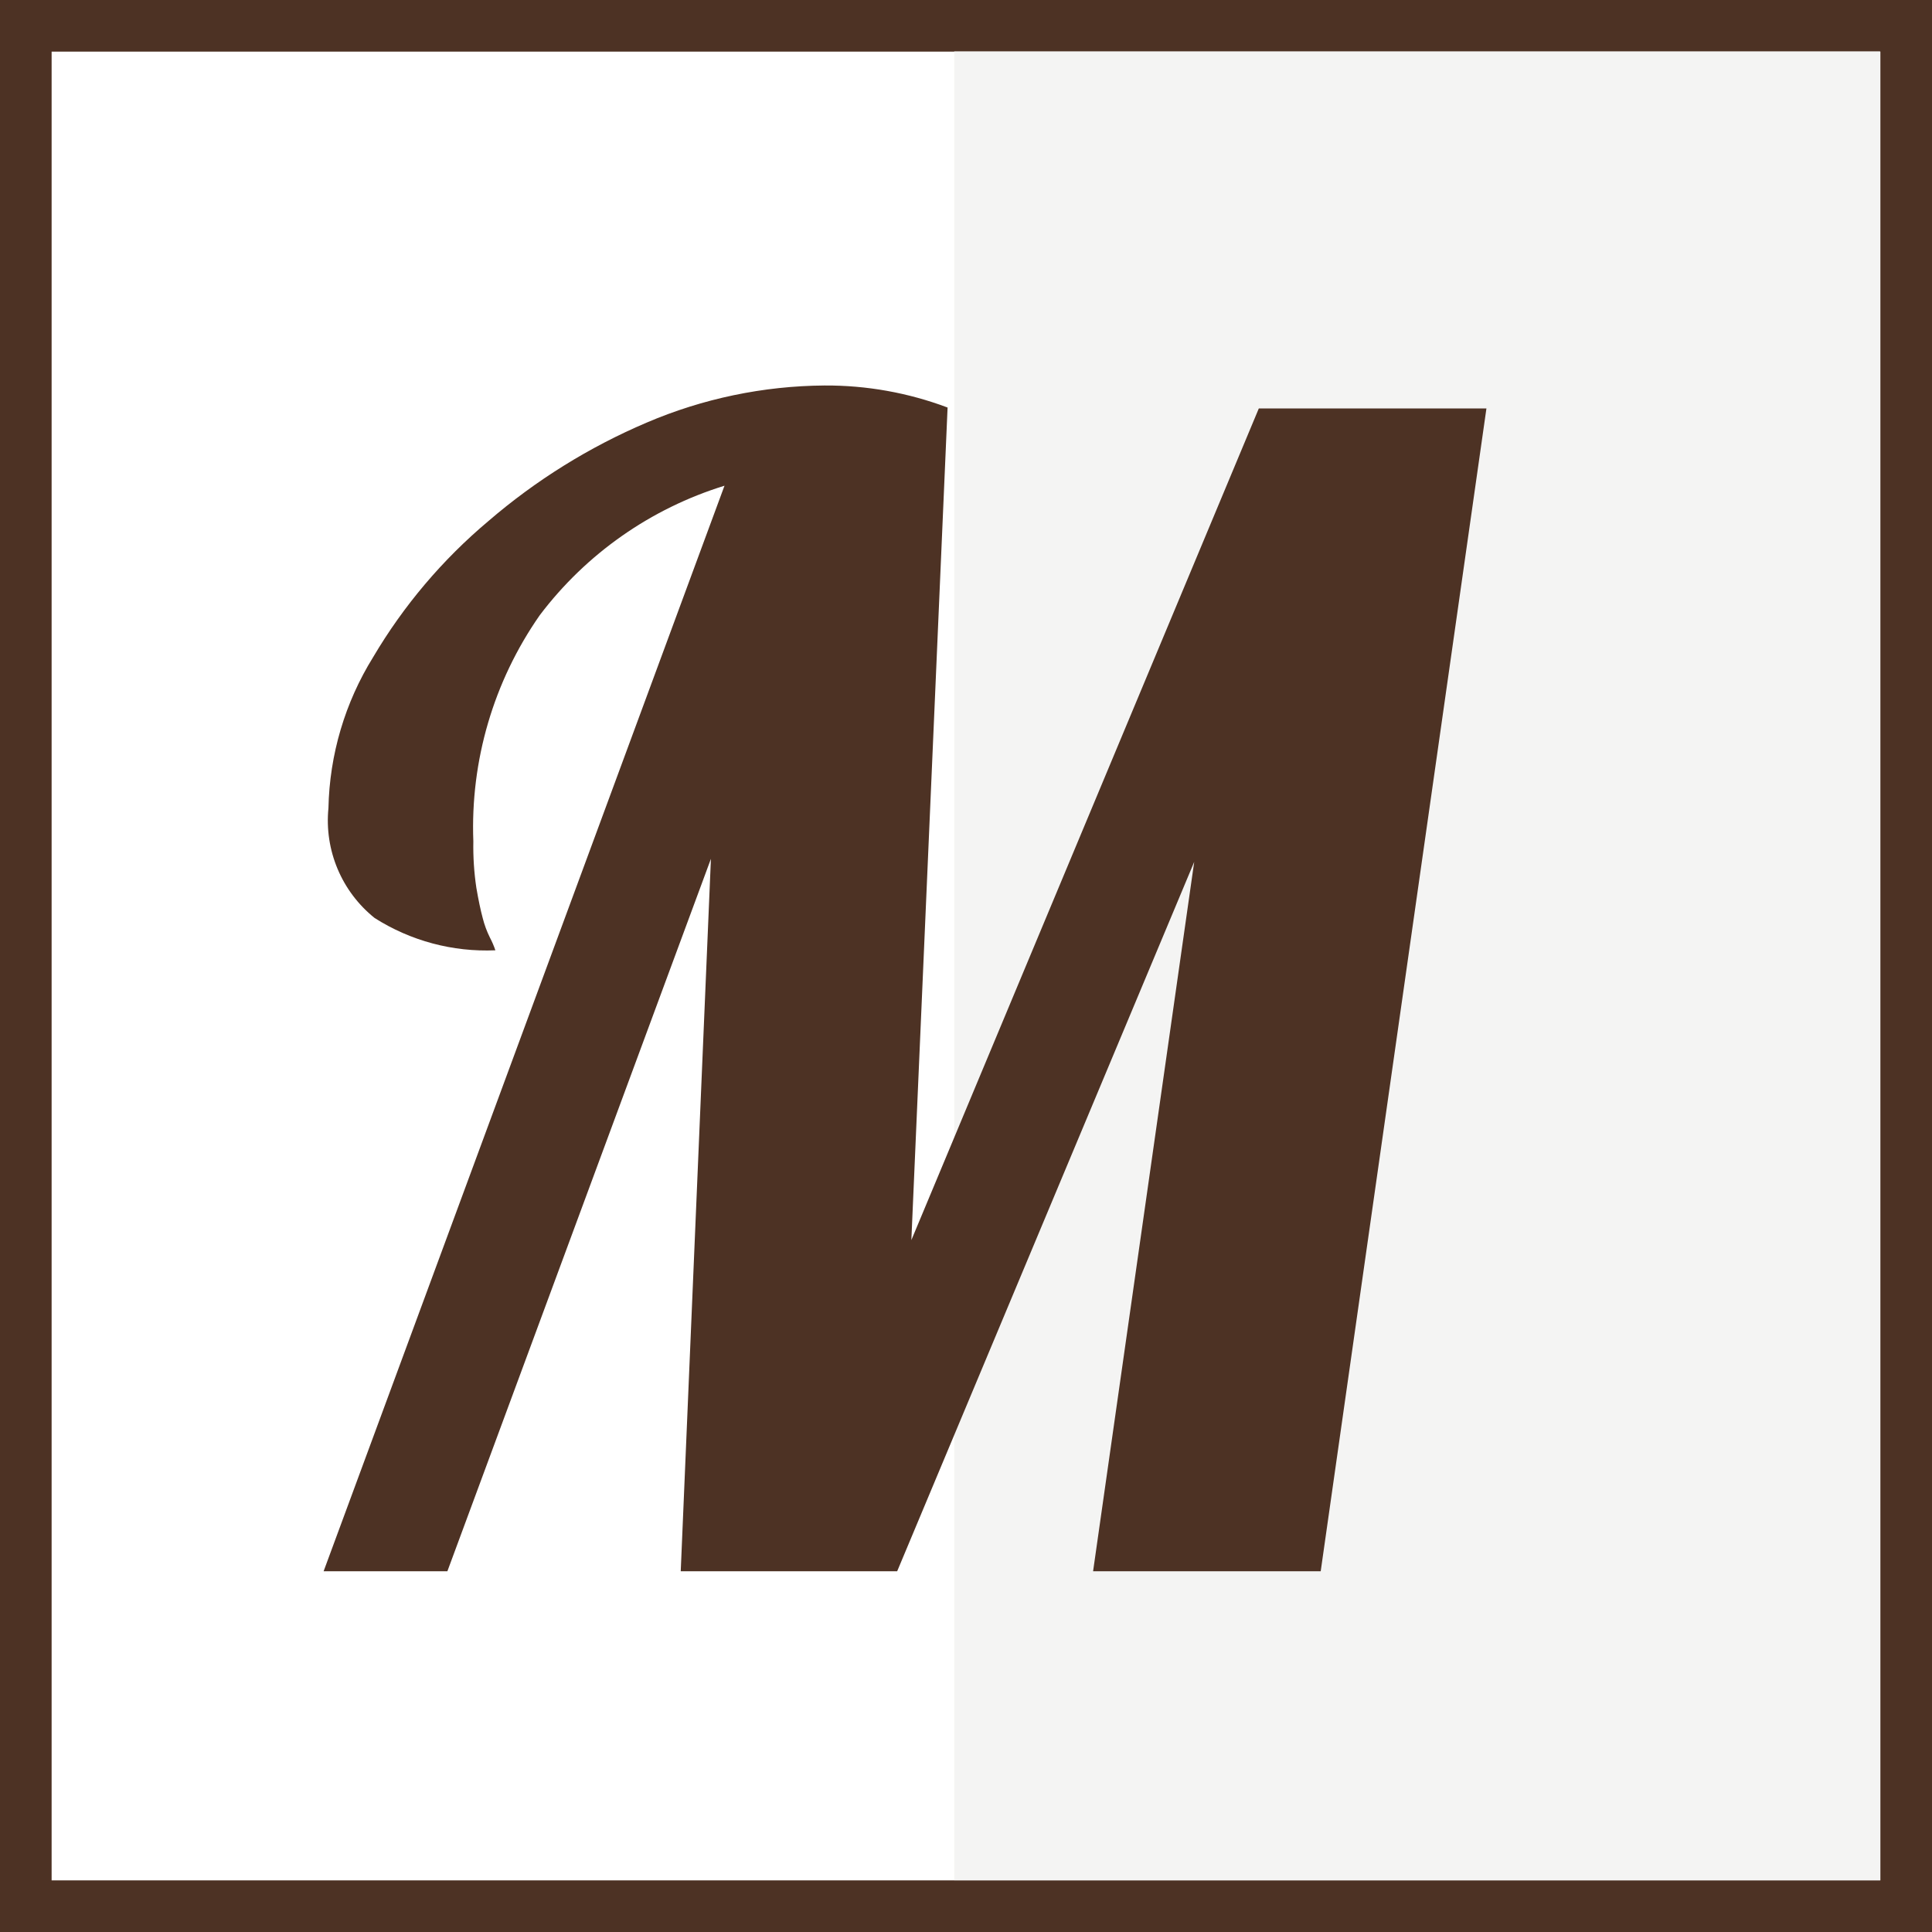
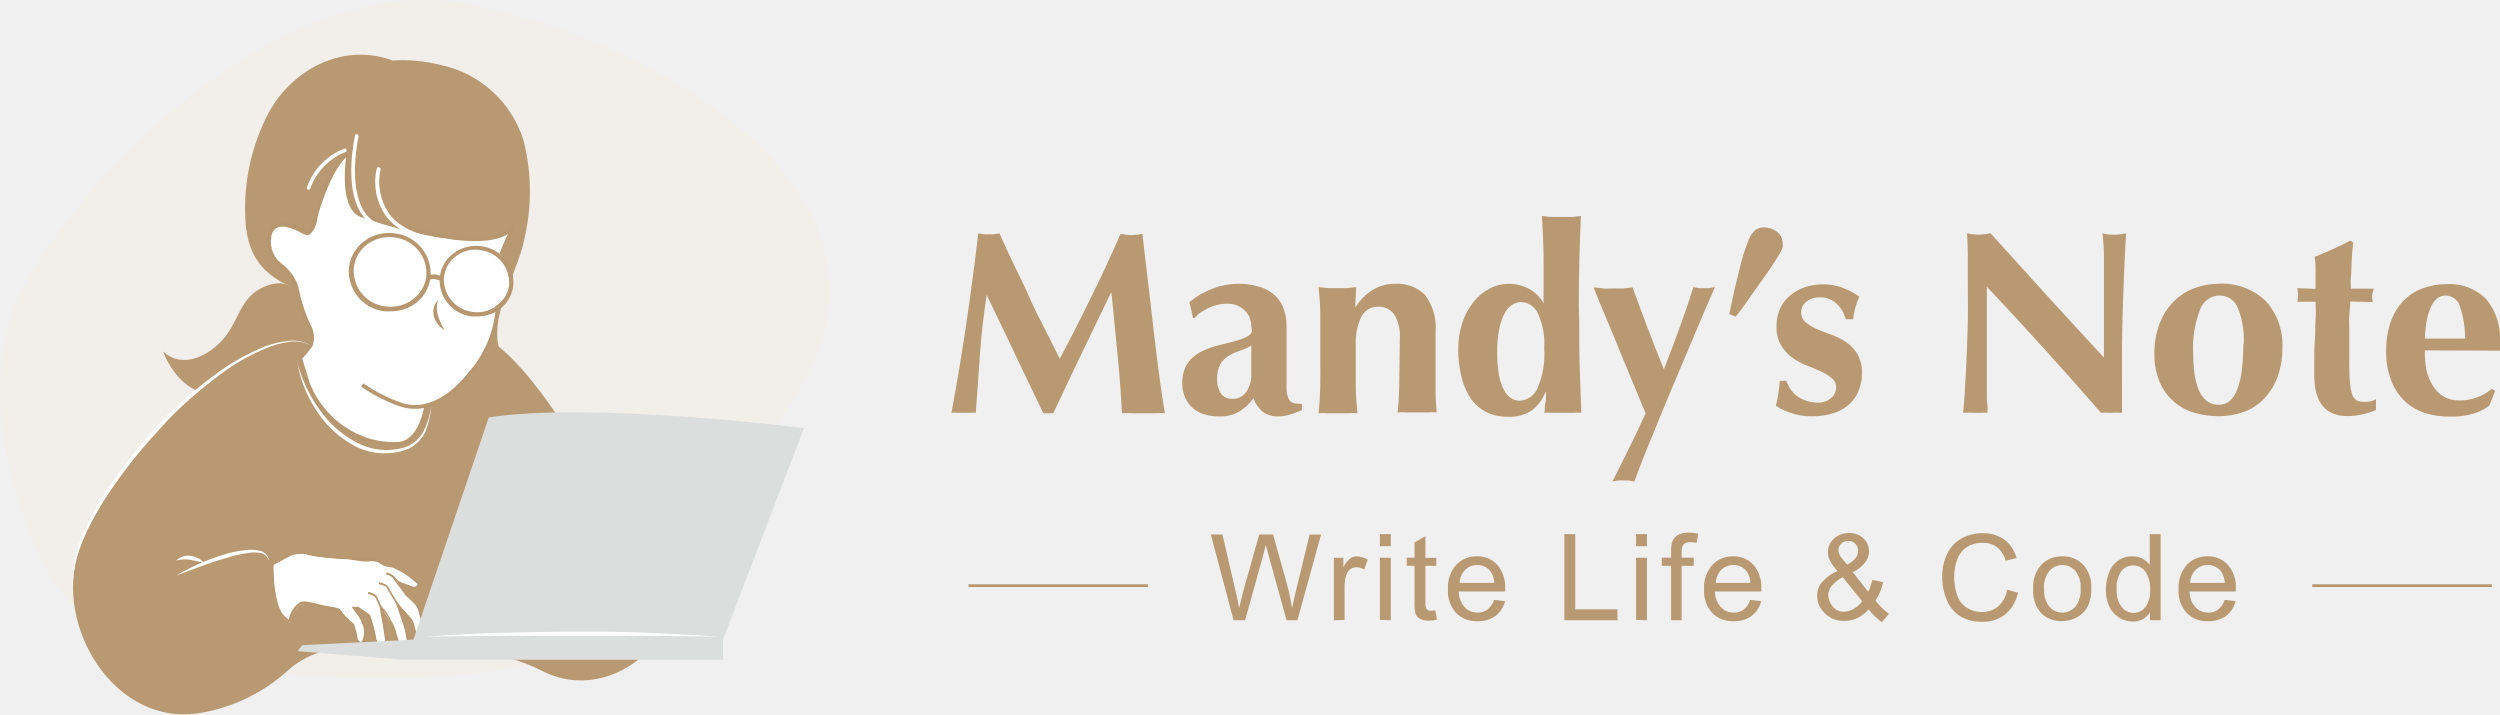
- <svg xmlns="http://www.w3.org/2000/svg" viewBox="0 0 64 64">
+ <svg xmlns="http://www.w3.org/2000/svg" viewBox="0 0 229.76 65.65">
  <defs>
-     <style>.cls-1{fill:#fff;}.cls-2{fill:#4d3224;}.cls-3{fill:#e9e9e7;opacity:0.5;}</style>
+     <style>
+       .cls-1 {
+         fill: #b99971;
+       }
+ 
+       .cls-2 {
+         fill: #b6976f;
+       }
+ 
+       .cls-3 {
+         opacity: 0.5;
+       }
+ 
+       .cls-4 {
+         fill: #f3ece4;
+       }
+ 
+       .cls-5 {
+         fill: #fff;
+       }
+ 
+       .cls-6 {
+         fill: #dcdddd;
+       }
+     </style>
  </defs>
  <g id="圖層_2" data-name="圖層 2">
-     <g id="siteicon">
-       <rect class="cls-1" x="0.85" y="0.85" width="62.29" height="62.29" />
-       <path class="cls-2" d="M62.29,1.71V62.29H1.71V1.71H62.29M64,0H0V64H64V0Z" />
-       <rect class="cls-3" x="31.61" y="1.69" width="30.67" height="60.6" />
-       <path class="cls-2" d="M36.21,52.05l3.35-23.5-9.84,23.5H22.55l1-23.6-8.73,23.6H10.72L24,16.09a12.17,12.17,0,0,0-6.12,4.29,12.27,12.27,0,0,0-2.2,7.49,9.27,9.27,0,0,0,.1,1.54c.07.41.14.74.21,1a3.19,3.19,0,0,0,.24.65,2.87,2.87,0,0,1,.18.42,6.9,6.9,0,0,1-4-1.07,4.14,4.14,0,0,1-1.53-3.64,9.87,9.87,0,0,1,1.48-5,17.53,17.53,0,0,1,3.82-4.51A20.11,20.11,0,0,1,21.42,14a15.25,15.25,0,0,1,5.89-1.23,11.39,11.39,0,0,1,4.08.73l-1.2,27.58L41.7,13.53h7.54L43.75,52.05Z" />
+     <g id="圖層_1-2" data-name="圖層 1">
+       <path class="cls-1" d="M90.06,32.56c-.13,1.79-.26,3.59-.38,5.38a2.9,2.9,0,0,0-.58,0H88a2.71,2.71,0,0,0-.56,0q.77-4.12,1.37-8.21t1.1-8.28l.49.08a2.67,2.67,0,0,0,.5,0,2.42,2.42,0,0,0,.45,0l.51-.08c.43,1,.88,1.94,1.35,2.93s1,2,1.42,3,.94,1.95,1.41,2.89l1.36,2.69q1.44-2.69,2.87-5.63c1-2,1.86-3.9,2.72-5.84a5.43,5.43,0,0,0,1,.12,5.25,5.25,0,0,0,1-.12c.16,1.38.33,2.86.52,4.44s.36,3.13.54,4.64.35,2.93.53,4.24.33,2.37.48,3.17a7.94,7.94,0,0,0-1,0h-1.95a8.54,8.54,0,0,0-1,0c-.08-1.65-.21-3.43-.4-5.36s-.37-3.82-.56-5.71h-.05l-2.69,5.57q-1.32,2.75-2.61,5.5l-.23,0h-.46l-.22,0c-.87-1.79-1.73-3.59-2.58-5.38S91.6,29,90.68,27.11h0Q90.25,29.87,90.06,32.56Z" />
+       <path class="cls-1" d="M109.31,27.76a7.75,7.75,0,0,1,2.17-1.25,6.6,6.6,0,0,1,2.32-.43,6.53,6.53,0,0,1,1.76.22A3.69,3.69,0,0,1,117,27a3.08,3.08,0,0,1,.91,1.21,4.45,4.45,0,0,1,.33,1.8c0,1,0,2,0,2.85s0,1.74,0,2.6a3.58,3.58,0,0,0,.08.9,1.07,1.07,0,0,0,.25.49.74.74,0,0,0,.45.22,3.83,3.83,0,0,0,.63.05v.57a9.34,9.34,0,0,1-1.17.43,3.49,3.49,0,0,1-1,.15,2.33,2.33,0,0,1-1.44-.43,2.82,2.82,0,0,1-.84-1.25,4.36,4.36,0,0,1-1.28,1.22,3.37,3.37,0,0,1-1.84.46,4.57,4.57,0,0,1-1.56-.24,2.81,2.81,0,0,1-1.06-.68,2.88,2.88,0,0,1-.62-1,3.78,3.78,0,0,1-.19-1.14,3.53,3.53,0,0,1,.25-1.37,2.8,2.8,0,0,1,.72-1,4.32,4.32,0,0,1,1.12-.69,9.64,9.64,0,0,1,1.46-.47c.68-.16,1.21-.3,1.6-.42a4.12,4.12,0,0,0,.88-.36.9.9,0,0,0,.37-.39A1.64,1.64,0,0,0,115,30a2,2,0,0,0-.61-1.48,2.28,2.28,0,0,0-1.69-.61,3.59,3.59,0,0,0-.84.11,3.91,3.91,0,0,0-.83.3,6.19,6.19,0,0,0-.72.42,1.75,1.75,0,0,0-.49.49h-.17ZM115,34.29c0-.69,0-1.21,0-1.57s0-.68,0-.95a5.69,5.69,0,0,1-1.07.47,5.34,5.34,0,0,0-1,.45,2.33,2.33,0,0,0-.77.76,2.63,2.63,0,0,0-.3,1.39,2.2,2.2,0,0,0,.37,1.36,1.21,1.21,0,0,0,1,.46,1.53,1.53,0,0,0,1.28-.6A2.71,2.71,0,0,0,115,34.29Z" />
+       <path class="cls-1" d="M124.6,28.19a5.07,5.07,0,0,1,1.57-1.56,3.9,3.9,0,0,1,2-.55,3.62,3.62,0,0,1,2.77,1,4.88,4.88,0,0,1,1,3.38c0,.81,0,1.53,0,2.16s0,1.25,0,1.87,0,1.07,0,1.67.06,1.18.09,1.74a4.42,4.42,0,0,0-.79,0h-2a4.42,4.42,0,0,0-.79,0A28.7,28.7,0,0,0,128.6,35c0-1.13.05-2.42.05-3.88a3.83,3.83,0,0,0-.51-2.22,1.71,1.71,0,0,0-1.46-.71,1.69,1.69,0,0,0-1.58.94,5.47,5.47,0,0,0-.5,2.59v1q0,1.47,0,2.76c0,.87.08,1.7.16,2.5a4.37,4.37,0,0,0-.78,0h-2a4.63,4.63,0,0,0-.79,0c.08-.8.13-1.63.15-2.5s0-1.78,0-2.76v-1c0-1,0-1.89,0-2.75s-.07-1.71-.15-2.58l.85.09c.28,0,.56,0,.85,0s.57,0,.85,0l.9-.09-.09,1.8Z" />
+       <path class="cls-1" d="M145.14,29.7c0,1.57,0,3,.05,4.33s.08,2.61.14,3.91a4.42,4.42,0,0,0-.79,0h-1.93a3.13,3.13,0,0,0-.69,0,1,1,0,0,0,.05-.32c0-.17,0-.37.06-.59s.05-.44.06-.63,0-.31,0-.36l-.05,0a3.94,3.94,0,0,1-1.25,1.67,3.62,3.62,0,0,1-2.18.59,4.33,4.33,0,0,1-2.09-.47,3.88,3.88,0,0,1-1.42-1.31,5.87,5.87,0,0,1-.81-2,10.46,10.46,0,0,1-.27-2.43,7.63,7.63,0,0,1,.36-2.39,6.17,6.17,0,0,1,1-1.89,4.42,4.42,0,0,1,1.47-1.26,3.72,3.72,0,0,1,1.81-.46,3.81,3.81,0,0,1,1.94.5,3.43,3.43,0,0,1,1.26,1.28h0c0-1.44,0-2.8,0-4.07s-.08-2.59-.15-3.95l.79.09c.32,0,.66,0,1,0s.69,0,1,0l.79-.09c-.06,1.34-.11,2.67-.14,4s-.05,2.75-.05,4.31Zm-7.54,2.74a10.92,10.92,0,0,0,.17,2.07,4.61,4.61,0,0,0,.46,1.35,1.86,1.86,0,0,0,.66.74,1.41,1.41,0,0,0,.78.23,1.88,1.88,0,0,0,1.62-1.11,8,8,0,0,0,.63-3.71,6.66,6.66,0,0,0-.6-3.25,1.76,1.76,0,0,0-1.53-1A1.6,1.6,0,0,0,139,28a2,2,0,0,0-.7.76,5.26,5.26,0,0,0-.51,1.45A10.41,10.41,0,0,0,137.6,32.44Z" />
+       <path class="cls-1" d="M152.92,33.93c.28-.74.55-1.42.79-2.05s.47-1.25.68-1.84.43-1.18.63-1.77.4-1.22.61-1.88l.49.09a3.59,3.59,0,0,0,.47,0,3.87,3.87,0,0,0,.48,0l.53-.09c-.08.21-.27.66-.57,1.33s-.65,1.53-1.08,2.53-.89,2.1-1.4,3.32L153,37.25c-.52,1.24-1,2.47-1.51,3.69s-.92,2.32-1.29,3.31l-.5-.09a4.07,4.07,0,0,0-.5,0,4.12,4.12,0,0,0-.51,0l-.5.09,1.56-3.13c.51-1,1-2.08,1.49-3.13-.39-.92-.82-2-1.29-3.1s-.93-2.28-1.39-3.38-.87-2.12-1.25-3-.66-1.61-.85-2.09c.3,0,.6.06.9.09s.6,0,.9,0,.6,0,.89,0l.89-.09c.46,1.27.93,2.52,1.4,3.77S152.4,32.67,152.92,33.93Z" />
+       <path class="cls-1" d="M159.9,24.59a18.61,18.61,0,0,1,.75-2.4,2.39,2.39,0,0,1,.67-1.05,1.34,1.34,0,0,1,.81-.24,2.06,2.06,0,0,1,.59.09,2,2,0,0,1,.55.28,1.25,1.25,0,0,1,.41.47,1.36,1.36,0,0,1,.16.65,1.88,1.88,0,0,1,0,.31,1.65,1.65,0,0,1-.19.44l-.43.73c-.19.31-.44.69-.77,1.16l-1.2,1.69c-.47.66-1,1.46-1.72,2.38l-.6-.23C159.29,27.07,159.63,25.65,159.9,24.59Z" />
+       <path class="cls-1" d="M164.52,35.72a2.74,2.74,0,0,0,.56.62,2.88,2.88,0,0,0,.81.45A3.25,3.25,0,0,0,167,37a1.82,1.82,0,0,0,1.3-.43,1.29,1.29,0,0,0,.45-.94,1.06,1.06,0,0,0-.41-.88,4.45,4.45,0,0,0-1-.62c-.4-.18-.85-.37-1.33-.56a5.92,5.92,0,0,1-1.33-.73,3.78,3.78,0,0,1-1-1.12,3.27,3.27,0,0,1-.41-1.72,3.93,3.93,0,0,1,.37-1.75,3.58,3.58,0,0,1,1-1.19,4,4,0,0,1,1.35-.7,5.31,5.31,0,0,1,1.5-.23,5.21,5.21,0,0,1,1.79.29,7.5,7.5,0,0,1,1.6.84,5.44,5.44,0,0,0-.36,1,9,9,0,0,0-.22,1.08h-.67a4,4,0,0,0-.24-.64,2.57,2.57,0,0,0-.46-.65,2.41,2.41,0,0,0-.69-.52,2.16,2.16,0,0,0-1-.2,1.88,1.88,0,0,0-1.21.38,1.21,1.21,0,0,0-.49,1,1.13,1.13,0,0,0,.42.92,4.13,4.13,0,0,0,1,.61c.42.18.87.36,1.37.53a6.28,6.28,0,0,1,1.37.69,3.51,3.51,0,0,1,1,1.09,3.21,3.21,0,0,1,.42,1.73,4.06,4.06,0,0,1-.38,1.81,3.7,3.7,0,0,1-1,1.25,4.3,4.3,0,0,1-1.48.7,6.59,6.59,0,0,1-1.74.22,5.85,5.85,0,0,1-1.94-.31,6.54,6.54,0,0,1-1.37-.65,13.23,13.23,0,0,0,.36-2.3h.6A3.58,3.58,0,0,0,164.52,35.72Z" />
+       <path class="cls-1" d="M180.85,26.22c0-1.1,0-2,0-2.78s-.05-1.41-.07-2a4.92,4.92,0,0,0,2.16,0l5.17,5.71c1.71,1.87,3.46,3.78,5.25,5.71V28.46c0-.79,0-1.56,0-2.32s0-1.46,0-2.1,0-1.19-.05-1.65a7.7,7.7,0,0,0-.08-.94,4.92,4.92,0,0,0,2.16,0c-.08,1.46-.14,2.77-.19,3.95s-.09,2.28-.12,3.32-.05,2.07-.06,3.09,0,2.1,0,3.25v2.88a8,8,0,0,0-1,0,6.52,6.52,0,0,0-.93,0q-5-5.76-10.49-11.59c0,.46,0,.92,0,1.39s0,.93,0,1.41v2.79c0,1,0,1.77,0,2.45s0,1.24,0,1.7,0,.84.05,1.14,0,.53,0,.71a2.75,2.75,0,0,0-.57,0h-.55a10.31,10.31,0,0,0-1.11,0c0-.13.07-.59.12-1.37s.1-1.74.16-2.87.1-2.35.14-3.67S180.85,27.44,180.85,26.22Z" />
+       <path class="cls-1" d="M198,32.49a7.34,7.34,0,0,1,.5-2.81,5.78,5.78,0,0,1,1.3-2,5.25,5.25,0,0,1,1.89-1.2,6.11,6.11,0,0,1,2.19-.4,5.8,5.8,0,0,1,4.35,1.58,5.94,5.94,0,0,1,1.53,4.3,7.54,7.54,0,0,1-.43,2.64,5.73,5.73,0,0,1-1.21,2,4.8,4.8,0,0,1-1.86,1.24,6.72,6.72,0,0,1-2.38.41,8,8,0,0,1-2.12-.29,4.95,4.95,0,0,1-3.24-2.76A6.42,6.42,0,0,1,198,32.49Zm8.21-.89a7.94,7.94,0,0,0-.53-3.27,1.79,1.79,0,0,0-1.75-1.17,1.94,1.94,0,0,0-1.74,1.3,9.74,9.74,0,0,0-.63,4,13.82,13.82,0,0,0,.12,1.88,6.07,6.07,0,0,0,.39,1.5,2.7,2.7,0,0,0,.72,1,1.73,1.73,0,0,0,1.12.36Q206.17,37.24,206.17,31.6Z" />
+       <path class="cls-1" d="M218,27.16a2.35,2.35,0,0,0,.07.6L216,27.71c0,.37-.06.8-.09,1.28s0,1,0,1.46,0,1,0,1.44,0,.86,0,1.17c0,.84,0,1.51.06,2a5.25,5.25,0,0,0,.2,1.18,1,1,0,0,0,.41.55,1.36,1.36,0,0,0,.67.14,2.81,2.81,0,0,0,.68-.06,2.2,2.2,0,0,0,.43-.18v1a6.83,6.83,0,0,1-1.2.38,6.33,6.33,0,0,1-1.42.17q-3,0-3.05-3.65c0-.46,0-1,0-1.57s0-1.18.06-1.8,0-1.22.06-1.82,0-1.16,0-1.67l-1.68,0a2.35,2.35,0,0,0,.07-.6,3.21,3.21,0,0,0-.07-.65l1.68.07c0-.49,0-1,0-1.39s0-1-.07-1.56c.56-.22,1.11-.46,1.65-.7s1.09-.51,1.63-.79l.24.17c0,.26-.06.56-.08.9s-.05.71-.07,1.08,0,.76-.05,1.16,0,.76,0,1.11l2.11,0A3.21,3.21,0,0,0,218,27.16Z" />
+       <path class="cls-1" d="M222.85,32.2A8.57,8.57,0,0,0,223,34a4.64,4.64,0,0,0,.59,1.45,2.89,2.89,0,0,0,1,1,2.76,2.76,0,0,0,1.43.35,4.48,4.48,0,0,0,3-1.08l.29.22-.53,1.34a4.64,4.64,0,0,1-1.44.73,7.08,7.08,0,0,1-2.21.28,7.76,7.76,0,0,1-2.23-.32A5,5,0,0,1,221,36.86,5.2,5.2,0,0,1,219.77,35a7.16,7.16,0,0,1-.47-2.72,7.91,7.91,0,0,1,.42-2.71,5.39,5.39,0,0,1,1.16-1.92,4.76,4.76,0,0,1,1.77-1.15,6.17,6.17,0,0,1,2.22-.39,4.67,4.67,0,0,1,3.63,1.39,5.67,5.67,0,0,1,1.26,3.94v.5a1,1,0,0,1,0,.29Zm3.7-1.08a9,9,0,0,0-.45-2.88,1.38,1.38,0,0,0-1.33-1.08,1.21,1.21,0,0,0-.89.36,2.53,2.53,0,0,0-.57.93,6.18,6.18,0,0,0-.33,1.27,13.49,13.49,0,0,0-.13,1.4Z" />
+       <path class="cls-1" d="M113.37,57l-2.09-7.88h1.07l1.19,5.16c.13.54.24,1.08.34,1.61.2-.84.32-1.32.35-1.45l1.5-5.32H117l1.12,4a20.79,20.79,0,0,1,.62,2.78q.15-.73.39-1.71l1.23-5.06h1.05L119.24,57h-1l-1.66-6c-.14-.51-.22-.81-.25-.93-.08.36-.16.67-.23.93l-1.67,6Z" />
+       <path class="cls-1" d="M122.59,57V51.26h.87v.87a2.17,2.17,0,0,1,.62-.8,1,1,0,0,1,.62-.2,2,2,0,0,1,1,.31l-.33.9a1.41,1.41,0,0,0-.71-.21,1,1,0,0,0-.57.19,1.05,1.05,0,0,0-.36.53,3.72,3.72,0,0,0-.16,1.13v3Z" />
+       <path class="cls-1" d="M126.82,50.2V49.09h1V50.2Zm0,6.77V51.26h1V57Z" />
+       <path class="cls-1" d="M131.92,56.1l.14.85a3.45,3.45,0,0,1-.73.09,1.59,1.59,0,0,1-.82-.17.94.94,0,0,1-.41-.43A3.8,3.8,0,0,1,130,55.3V52h-.71v-.75H130V49.85l1-.58v2h1V52h-1v3.34a1.54,1.54,0,0,0,.05.53.42.42,0,0,0,.16.19.64.64,0,0,0,.34.07A2.61,2.61,0,0,0,131.92,56.1Z" />
+       <path class="cls-1" d="M137.32,55.13l1,.12a2.41,2.41,0,0,1-.88,1.36,2.63,2.63,0,0,1-1.63.48,2.58,2.58,0,0,1-2-.77,3,3,0,0,1-.74-2.16,3.16,3.16,0,0,1,.74-2.23,2.53,2.53,0,0,1,1.93-.8,2.45,2.45,0,0,1,1.87.78,3.11,3.11,0,0,1,.72,2.19v.26h-4.26a2.19,2.19,0,0,0,.53,1.44,1.61,1.61,0,0,0,1.2.5,1.44,1.44,0,0,0,.9-.28A1.89,1.89,0,0,0,137.32,55.13Zm-3.17-1.56h3.18a1.92,1.92,0,0,0-.36-1.08,1.47,1.47,0,0,0-1.2-.56,1.55,1.55,0,0,0-1.12.44A1.78,1.78,0,0,0,134.15,53.57Z" />
+       <path class="cls-1" d="M143.77,57V49.09h1V56h3.88V57Z" />
+       <path class="cls-1" d="M150.36,50.2V49.09h1V50.2Zm0,6.77V51.26h1V57Z" />
+       <path class="cls-1" d="M153.58,57V52h-.85v-.75h.85v-.61a2.93,2.93,0,0,1,.1-.85,1.32,1.32,0,0,1,.49-.61,1.86,1.86,0,0,1,1-.23,5.07,5.07,0,0,1,.9.09l-.14.85a2.91,2.91,0,0,0-.57-.06.85.85,0,0,0-.62.19,1,1,0,0,0-.19.71v.52h1.11V52h-1.11v5Z" />
+       <path class="cls-1" d="M160.86,55.13l1,.12a2.41,2.41,0,0,1-.88,1.36,2.63,2.63,0,0,1-1.63.48,2.58,2.58,0,0,1-2-.77,3,3,0,0,1-.74-2.16,3.12,3.12,0,0,1,.75-2.23,2.5,2.5,0,0,1,1.92-.8,2.45,2.45,0,0,1,1.87.78,3.11,3.11,0,0,1,.72,2.19v.26h-4.26a2.2,2.2,0,0,0,.54,1.44,1.57,1.57,0,0,0,1.19.5,1.49,1.49,0,0,0,.91-.28A1.88,1.88,0,0,0,160.86,55.13Zm-3.17-1.56h3.18a1.92,1.92,0,0,0-.36-1.08,1.47,1.47,0,0,0-1.2-.56,1.56,1.56,0,0,0-1.12.44A1.78,1.78,0,0,0,157.69,53.57Z" />
+       <path class="cls-1" d="M171.73,56a3.2,3.2,0,0,1-1,.79,2.79,2.79,0,0,1-1.22.27,2.39,2.39,0,0,1-1.92-.82A2.22,2.22,0,0,1,167,54.8a2,2,0,0,1,.47-1.32,3.85,3.85,0,0,1,1.4-1,4.87,4.87,0,0,1-.71-1,1.69,1.69,0,0,1-.17-.74,1.64,1.64,0,0,1,.55-1.23,2,2,0,0,1,1.4-.52,1.81,1.81,0,0,1,1.32.49,1.6,1.6,0,0,1,.51,1.19c0,.75-.49,1.39-1.49,1.92l1.42,1.8a4.58,4.58,0,0,0,.37-1.1l1,.21a5.47,5.47,0,0,1-.7,1.7,5.64,5.64,0,0,0,1.23,1.21l-.65.77A5.73,5.73,0,0,1,171.73,56Zm-.61-.77-1.77-2.19a3.61,3.61,0,0,0-1.06.86,1.45,1.45,0,0,0-.27.8,1.69,1.69,0,0,0,.38,1,1.29,1.29,0,0,0,1.08.52,1.71,1.71,0,0,0,.9-.28A2.07,2.07,0,0,0,171.12,55.27Zm-1.35-3.34a2.46,2.46,0,0,0,.81-.65,1.09,1.09,0,0,0,.18-.61.89.89,0,0,0-.25-.66.87.87,0,0,0-.64-.26.92.92,0,0,0-.65.25.85.85,0,0,0-.26.62,1,1,0,0,0,.09.39,2.28,2.28,0,0,0,.29.42Z" />
+       <path class="cls-1" d="M184.46,54.2l1,.27a3.53,3.53,0,0,1-1.18,2,3.24,3.24,0,0,1-2.08.67,3.69,3.69,0,0,1-2.07-.52,3.16,3.16,0,0,1-1.22-1.5,5.29,5.29,0,0,1-.41-2.11,4.57,4.57,0,0,1,.47-2.15,3.19,3.19,0,0,1,1.33-1.39,4,4,0,0,1,1.91-.47,3.24,3.24,0,0,1,2,.6,3.08,3.08,0,0,1,1.12,1.69l-1,.24a2.47,2.47,0,0,0-.8-1.25,2.12,2.12,0,0,0-1.31-.39,2.57,2.57,0,0,0-1.52.43,2.29,2.29,0,0,0-.85,1.17,4.6,4.6,0,0,0-.25,1.51,5,5,0,0,0,.29,1.76,2.22,2.22,0,0,0,.91,1.12,2.62,2.62,0,0,0,1.34.37,2.22,2.22,0,0,0,1.48-.51A2.5,2.5,0,0,0,184.46,54.2Z" />
+       <path class="cls-1" d="M186.86,54.11a2.91,2.91,0,0,1,.88-2.34,2.62,2.62,0,0,1,1.79-.64,2.58,2.58,0,0,1,1.93.77A3,3,0,0,1,192.2,54a3.82,3.82,0,0,1-.33,1.74,2.38,2.38,0,0,1-1,1,2.82,2.82,0,0,1-1.38.34,2.55,2.55,0,0,1-1.93-.76A3.06,3.06,0,0,1,186.86,54.11Zm1,0a2.41,2.41,0,0,0,.48,1.64,1.58,1.58,0,0,0,2.4,0,2.47,2.47,0,0,0,.48-1.67,2.35,2.35,0,0,0-.48-1.6,1.58,1.58,0,0,0-2.4,0A2.39,2.39,0,0,0,187.85,54.11Z" />
+       <path class="cls-1" d="M197.59,57v-.72a1.8,1.8,0,0,1-1.6.84,2.23,2.23,0,0,1-1.25-.37,2.49,2.49,0,0,1-.89-1,3.64,3.64,0,0,1-.31-1.55,4,4,0,0,1,.28-1.55A2.22,2.22,0,0,1,196,51.13a1.87,1.87,0,0,1,.92.22,2,2,0,0,1,.65.57V49.09h1V57Zm-3.06-2.85a2.47,2.47,0,0,0,.46,1.64,1.4,1.4,0,0,0,1.09.54,1.37,1.37,0,0,0,1.08-.52,2.4,2.4,0,0,0,.44-1.58,2.7,2.7,0,0,0-.45-1.72,1.4,1.4,0,0,0-1.11-.55,1.35,1.35,0,0,0-1.08.53A2.58,2.58,0,0,0,194.53,54.12Z" />
+       <path class="cls-1" d="M204.46,55.13l1,.12a2.41,2.41,0,0,1-.88,1.36,2.65,2.65,0,0,1-1.63.48,2.59,2.59,0,0,1-2-.77,3,3,0,0,1-.73-2.16,3.16,3.16,0,0,1,.74-2.23,2.53,2.53,0,0,1,1.92-.8,2.42,2.42,0,0,1,1.87.78,3.07,3.07,0,0,1,.73,2.19c0,.06,0,.15,0,.26h-4.25a2.14,2.14,0,0,0,.53,1.44,1.6,1.6,0,0,0,1.19.5,1.45,1.45,0,0,0,.91-.28A1.89,1.89,0,0,0,204.46,55.13Zm-3.18-1.56h3.19a2,2,0,0,0-.37-1.08,1.46,1.46,0,0,0-1.2-.56,1.54,1.54,0,0,0-1.11.44A1.79,1.79,0,0,0,201.28,53.57Z" />
+       <line class="cls-1" x1="89.01" y1="53.83" x2="105.51" y2="53.83" />
+       <rect class="cls-2" x="89.01" y="53.7" width="16.5" height="0.25" />
+       <line class="cls-1" x1="212.51" y1="53.83" x2="229.01" y2="53.83" />
+       <rect class="cls-2" x="212.51" y="53.7" width="16.5" height="0.25" />
+       <g class="cls-3">
+         <path class="cls-4" d="M2.41,25.93c.18-.32.37-.64.56-1C10.5,12.76,27.52-2.59,43,.37,60.43,3.71,85,18,73.1,36.37,68.46,43.49,65.88,52,58.5,57,48.74,63.53,34.23,62.48,23,61.79c-8.22-.5-16.17-3.08-19.62-11.21C.06,42.67-1.75,33.63,2.41,25.93Z" />
+       </g>
+       <path class="cls-1" d="M28.42,29s-.72-4.1-4.13-2.65c-2.17.91-2.3,3-3.64,4.65S16.8,34,15,32.3c0,0,1.54,4.74,5.9,3.86L33,34.41Z" />
+       <path class="cls-1" d="M31.36,31.77l12.39,1.14c2-1.14,2.6.34,2.6.34-2-3.53,1.16-7.79,1.84-11.29a19,19,0,0,0-.06-9,10.18,10.18,0,0,0-7.68-7,14.29,14.29,0,0,0-4.37-.4c-4.52-1.68-9.24.79-11.42,4.86A18.91,18.91,0,0,0,22.54,20c.12,3.09,1.29,5,3.93,6.22M31,27.58h0Z" />
+       <path class="cls-1" d="M28.57,31.75s-4.81-2.49-13.72,7.36c0,0-5.55,5.62-7.59,11.49-2.39,6.89,3.33,16.34,11.23,14.91a15.92,15.92,0,0,0,7.79-3.73,7.82,7.82,0,0,1,3.29-1.88l10.41,0,3.63.06a15.78,15.78,0,0,1,6.22,1.7,7.66,7.66,0,0,0,4.28.84c4.82-.43,9.3-5.61,7.71-10.48a16.33,16.33,0,0,0-3.49-5.46A33.68,33.68,0,0,0,56,44.13c-.63-.58-2-1.32-2.38-2.05,0,0-6.77-12.3-11.31-11.63Z" />
+       <path class="cls-5" d="M33.29,35.34a14.41,14.41,0,0,0,3.49,1.78c2.54.86,4.9-.89,6.4-2.81a10.23,10.23,0,0,0,2.53-5.68c.07-.9-.42-1.79-.37-2.63.08-1.45,2-5.45,2-5.45-1.7,3.61-14.14-.8-14.14-.8C31.22,19,32,14,32,14c-1.75,1.21-2.93,5.55-2.94,5.56a5.21,5.21,0,0,1-.39,1.37c-.46.75-.49.5-1.12.19-1-.51-2.61-1-2.84.66-.35,2.47,1.87,2.45,2.52,4.59a14.24,14.24,0,0,0,1.13,3.54,2.1,2.1,0,0,1,.17,1.84,9.1,9.1,0,0,1-1,1.15l.7,2.27c2.72,6.29,8.44,5.58,8.44,5.58,2-.29,2.43-3.4,2.43-3.4" />
+       <path class="cls-2" d="M36.24,41a8.72,8.72,0,0,1-8.11-5.71l-.81-2.61.22.06a8.67,8.67,0,0,0,.87-1A2,2,0,0,0,28.24,30a14.71,14.71,0,0,1-1.15-3.59,4,4,0,0,0-1.31-1.82,2.83,2.83,0,0,1-1.21-2.82,1.45,1.45,0,0,1,.69-1.16,2.92,2.92,0,0,1,2.41.35l.31.17c.3.18.3.18.58-.29a2.68,2.68,0,0,0,.27-.87c0-.15.06-.3.1-.44.12-.46,1.27-4.47,3-5.67l.35-.24-.07.42c0,.05-.78,4.85,1,5.55.12,0,12.29,4.31,13.91.89l.32.16s-1.87,4-1.95,5.38a4.37,4.37,0,0,0,.18,1.2,4.57,4.57,0,0,1,.19,1.43,10.61,10.61,0,0,1-2.56,5.78,8.41,8.41,0,0,1-4,2.95h0c0,.14-.47,3.26-2.59,3.56C36.74,40.93,36.56,41,36.24,41Zm-8.45-8c.14.44.67,2.18.67,2.18a8.65,8.65,0,0,0,5.11,5,7.68,7.68,0,0,0,3.14.43c1.62-.23,2.14-2.54,2.25-3.12a4.34,4.34,0,0,1-2.24-.15,15.16,15.16,0,0,1-3.53-1.81l.2-.3A14.44,14.44,0,0,0,36.84,37c2.88,1,5.3-1.6,6.2-2.75a10.09,10.09,0,0,0,2.49-5.58,4.57,4.57,0,0,0-.18-1.32A4.24,4.24,0,0,1,45.16,26a19,19,0,0,1,1.52-4.49c-3.22,2.05-13.1-1.41-13.57-1.58-1.72-.67-1.47-4.19-1.31-5.48-1.47,1.42-2.48,5-2.53,5.17s-.06.27-.09.42a2.86,2.86,0,0,1-.31,1c-.41.67-.6.69-1.07.41-.08,0-.17-.1-.29-.15-.53-.27-1.5-.66-2.08-.36a1.1,1.1,0,0,0-.5.89A2.51,2.51,0,0,0,26,24.32a4.34,4.34,0,0,1,1.41,2,14.87,14.87,0,0,0,1.12,3.51,2.29,2.29,0,0,1,.18,2A10.24,10.24,0,0,1,27.79,32.94Z" />
+       <path class="cls-5" d="M28.57,31.75a3.23,3.23,0,0,0-2.05-.33,8.38,8.38,0,0,0-2,.56A19,19,0,0,0,20.8,34c-1.14.84-2.26,1.71-3.32,2.65a30.34,30.34,0,0,0-3,3A46,46,0,0,0,9.3,46.4c-1.44,2.4-2.78,5.06-2.59,7.94a10.06,10.06,0,0,1,.52-4.21,22.82,22.82,0,0,1,1.83-3.87,43.83,43.83,0,0,1,5.14-6.82,32.09,32.09,0,0,1,3.06-3,37.31,37.31,0,0,1,3.38-2.63,20.1,20.1,0,0,1,3.78-2,8.92,8.92,0,0,1,2.09-.48A3.26,3.26,0,0,1,28.57,31.75Z" />
+       <path class="cls-5" d="M16.2,52.89A20.71,20.71,0,0,1,20.47,51a10.61,10.61,0,0,1,2.32-.47,3.71,3.71,0,0,1,1.19.12,1,1,0,0,1,.73.89,1,1,0,0,0-.78-.72,3.24,3.24,0,0,0-1.12,0,12.46,12.46,0,0,0-2.23.53C19.1,51.77,17.66,52.35,16.2,52.89Z" />
+       <path class="cls-5" d="M16.2,51.52a1.52,1.52,0,0,1,1.35-.43,2.34,2.34,0,0,1,.69.23,2,2,0,0,1,.56.44,8.69,8.69,0,0,0-1.3-.31A2.89,2.89,0,0,0,16.2,51.52Z" />
+       <path class="cls-5" d="M39.64,37.34a8.16,8.16,0,0,1-.54,2.32,3.25,3.25,0,0,1-1.74,1.66A6,6,0,0,1,32.62,41a9.38,9.38,0,0,1-3.52-3.24,11.4,11.4,0,0,1-1.77-4.42,13,13,0,0,0,2,4.26,9.45,9.45,0,0,0,3.46,3.07,5.79,5.79,0,0,0,4.48.42,3.07,3.07,0,0,0,1.68-1.49A7.8,7.8,0,0,0,39.64,37.34Z" />
+       <path class="cls-5" d="M35.34,21.08h0a3.26,3.26,0,0,1-2.16-1.49c-1.59-2.47-.59-6.95-.55-7.14a.15.15,0,0,1,.19-.12.16.16,0,0,1,.13.19c0,.05-1,4.54.51,6.9a2.94,2.94,0,0,0,1.95,1.34.18.18,0,0,1,.13.2A.18.18,0,0,1,35.34,21.08Z" />
+       <path class="cls-5" d="M41.32,22.32h0c-2.8-.16-4.78-1-5.89-2.52a5.49,5.49,0,0,1-.81-4.3.17.17,0,0,1,.22-.13.19.19,0,0,1,.13.22,5.19,5.19,0,0,0,.76,4c1,1.41,2.92,2.21,5.62,2.37a.18.18,0,0,1,.17.19A.18.18,0,0,1,41.32,22.32Z" />
+       <path class="cls-5" d="M40.25,27.58s-.9,1.28.61,2.77" />
+       <path class="cls-2" d="M40.25,27.58a2.68,2.68,0,0,0,0,1.43,5.58,5.58,0,0,0,.63,1.34,2,2,0,0,1-.61-.51,2.31,2.31,0,0,1-.38-.73A1.57,1.57,0,0,1,40.25,27.58Z" />
+       <path class="cls-5" d="M28.36,17.44H28.3a.16.16,0,0,1-.09-.22,5.82,5.82,0,0,1,3.44-3.56.16.16,0,0,1,.2.11.15.15,0,0,1-.11.2,5.68,5.68,0,0,0-3.23,3.38A.18.18,0,0,1,28.36,17.44Z" />
+       <ellipse class="cls-5" cx="35.82" cy="24.99" rx="3.41" ry="3.56" transform="translate(5.3 56.23) rotate(-80.58)" />
+       <path class="cls-2" d="M35.88,28.61a3.64,3.64,0,0,1-.57,0,3.71,3.71,0,0,1-3.23-4.12,3.54,3.54,0,0,1,1.39-2.33,3.81,3.81,0,0,1,2.86-.71,3.71,3.71,0,0,1,3.22,4.12h0a3.48,3.48,0,0,1-1.39,2.33A3.8,3.8,0,0,1,35.88,28.61Zm-.13-6.82a3.39,3.39,0,0,0-2,.67,3.08,3.08,0,0,0-1.22,2.05,3.3,3.3,0,0,0,2.87,3.65,3.42,3.42,0,0,0,2.54-.64,3.11,3.11,0,0,0,1.23-2.05h0a3.29,3.29,0,0,0-2.87-3.64A3,3,0,0,0,35.75,21.79Z" />
+       <ellipse class="cls-5" cx="43.79" cy="25.82" rx="3.07" ry="3.21" transform="matrix(0.16, -0.99, 0.99, 0.16, 11.16, 64.79)" />
+       <path class="cls-2" d="M43.85,29.08a4.73,4.73,0,0,1-.52,0,3.34,3.34,0,0,1-2.9-3.71,3.19,3.19,0,0,1,1.25-2.09,3.46,3.46,0,0,1,2.57-.65,3.35,3.35,0,0,1,2.91,3.71h0a3.18,3.18,0,0,1-1.26,2.1A3.43,3.43,0,0,1,43.85,29.08Zm-.11-6.14a3,3,0,0,0-1.83.6,2.8,2.8,0,0,0-1.1,1.84,3,3,0,0,0,2.58,3.28,3.05,3.05,0,0,0,2.29-.57,2.78,2.78,0,0,0,1.1-1.84h0A3,3,0,0,0,44.2,23,3.55,3.55,0,0,0,43.74,22.94Z" />
+       <path class="cls-5" d="M39.34,25.5a1.56,1.56,0,0,1,1.24.14" />
+       <path class="cls-2" d="M40.45,25.81a1.35,1.35,0,0,0-1-.11l-.13-.4a1.74,1.74,0,0,1,1.42.17Z" />
+       <path class="cls-5" d="M29.16,55.6c.71.22,1.9.3,2.05.51a5.68,5.68,0,0,0,1.27,1.31,7.05,7.05,0,0,1,.35,1.44c.39.5.51.24.63,0a2,2,0,0,0-.05-1.66,5.26,5.26,0,0,0-.84-1.35,2.94,2.94,0,0,0,.4,0l1,.66a13.3,13.3,0,0,1,.6,2.28c.12.31.4,1,.74,1.11s.34-.71.29-.92l-.25-1.63C35.21,57,35,55.93,35,55.93c.76.84.79,1.08.79,1.08a6.3,6.3,0,0,1,.68,1.73c.12.28.64,1,.93.5.09-.14,0-.43,0-.58a8.56,8.56,0,0,0-.25-1.14c-.07-.24-.24-.73-.24-.73l-.47-1.34c.61.8.68.77.68.77l.6.68c.29.44.3,1.21.62,1.5s1,.57.66-.4l-.52-1.92a1.69,1.69,0,0,0-.51-.83l-.66-.61-1.1-1.48a1.65,1.65,0,0,0,.9.52c.3.09.78.4,1.07.26.1,0,.33-.28.18-.41L37.84,53A7.15,7.15,0,0,0,36.13,52c-.26-.11-.54-.07-.8-.17s-.44-.28-.68-.37c-.44-.17-.87,0-1.32,0-1.5-.11-3.06-.13-4.55-.39a3.2,3.2,0,0,0-2.07,0l-1.59.86c-.16.08,0,1.14,0,1.27a11,11,0,0,0,.37,2.41,3.67,3.67,0,0,0,.45,1c0,.07.72.71.74.64a2.32,2.32,0,0,1,.95-1.69A2.65,2.65,0,0,1,29.16,55.6Z" />
+       <path class="cls-2" d="M35.37,60.08l-.14,0c-.39-.14-.67-.83-.8-1.16a14.45,14.45,0,0,0-.59-2.26l-.9-.63h-.17l.15.2a3,3,0,0,1,.58,1l0,0a2.09,2.09,0,0,1,0,1.7v0c-.07.13-.15.28-.3.29s-.29-.08-.47-.32l0,0v0a7.33,7.33,0,0,0-.33-1.39,5.92,5.92,0,0,1-1.28-1.32,3,3,0,0,0-1-.26c-.36-.06-.72-.13-1-.21h0a2.46,2.46,0,0,0-1.46-.17,2.21,2.21,0,0,0-.92,1.61v.08l-.08,0h0c-.18,0-.82-.68-.82-.69a3.47,3.47,0,0,1-.46-1A10.56,10.56,0,0,1,25,53.08.55.55,0,0,1,25,53c-.1-1-.05-1.2.08-1.27h0l1.59-.86a2.51,2.51,0,0,1,1.73,0l.4.08a28.22,28.22,0,0,0,3.19.3l1.35.09a3.85,3.85,0,0,0,.48,0,1.69,1.69,0,0,1,.86.06,2,2,0,0,1,.35.19,1.79,1.79,0,0,0,.33.18,1.35,1.35,0,0,0,.36.07,1.82,1.82,0,0,1,.45.1A7.35,7.35,0,0,1,37.9,53l.58.51a.23.23,0,0,1,.07.21.58.58,0,0,1-.28.36,1.1,1.1,0,0,1-.86-.15l-.27-.1-.41-.15.71.95.65.6a1.84,1.84,0,0,1,.53.89h0l.52,1.9c.12.39.1.63-.06.73s-.64-.12-.76-.23a1.74,1.74,0,0,1-.36-.81,2.62,2.62,0,0,0-.27-.7l-.57-.66a1.16,1.16,0,0,1-.35-.35l.28.81s.17.49.24.73a7.24,7.24,0,0,1,.25,1.16v.08a1,1,0,0,1,0,.56.38.38,0,0,1-.36.22c-.34,0-.67-.55-.75-.73a6.4,6.4,0,0,1-.2-.62,2.89,2.89,0,0,0-.44-1h0V57a2.73,2.73,0,0,0-.55-.79c.06.35.15.88.21,1.15L35.65,59s.16.76-.1,1A.3.3,0,0,1,35.37,60.08ZM33,55.81l1,.7v0a12.74,12.74,0,0,1,.6,2.3c.1.23.38.92.68,1,.09,0,.13,0,.14,0s.09-.53,0-.81l-.25-1.64c-.09-.41-.27-1.47-.27-1.48l0-.32.22.24A3.84,3.84,0,0,1,35.92,57a3.06,3.06,0,0,1,.49,1.14,5.26,5.26,0,0,0,.19.6c.09.21.37.6.58.61,0,0,.11,0,.18-.13a.89.89,0,0,0,0-.43.28.28,0,0,0,0-.09,7,7,0,0,0-.24-1.12c-.07-.24-.24-.72-.24-.72l-.66-1.91.36.48a6.23,6.23,0,0,0,.61.72h0l.64.73a2.47,2.47,0,0,1,.3.77,1.61,1.61,0,0,0,.31.72c.16.14.43.27.53.21s.08-.19,0-.51c0,0-.47-1.73-.52-1.93a1.76,1.76,0,0,0-.48-.78l-.66-.61-1.06-1.42-.05-.07h0s0,0,0-.05v-.29l.17.23a1.57,1.57,0,0,0,.85.49l.29.11c.24.11.54.24.71.15a.37.37,0,0,0,.17-.21s0,0,0,0l-.58-.5a6.76,6.76,0,0,0-1.67-1,1.79,1.79,0,0,0-.4-.09,1.56,1.56,0,0,1-.41-.08,1.58,1.58,0,0,1-.36-.2,1.66,1.66,0,0,0-.32-.17,1.54,1.54,0,0,0-.77-.05,4.35,4.35,0,0,1-.51,0L32,51.4a28.58,28.58,0,0,1-3.21-.3L28.35,51a2.26,2.26,0,0,0-1.6,0l-1.58.86s-.07.2,0,1.08c0,.05,0,.08,0,.1a10.58,10.58,0,0,0,.36,2.39,3.56,3.56,0,0,0,.44,1,6.48,6.48,0,0,0,.57.54,2.42,2.42,0,0,1,1-1.6c.3-.22,1.15,0,1.63.13a7.77,7.77,0,0,0,1,.21c.64.11,1,.18,1.11.33a5.75,5.75,0,0,0,1.25,1.3h0v0a7.81,7.81,0,0,1,.36,1.44c.17.22.25.24.28.23s.11-.1.15-.19l0,0a1.94,1.94,0,0,0-.05-1.55v0a2.83,2.83,0,0,0-.55-.93c-.09-.13-.19-.25-.28-.39l-.12-.18.21,0a3.65,3.65,0,0,0,.39,0Z" />
+       <path class="cls-5" d="M35.5,52.72a1.08,1.08,0,0,1,.76.44" />
+       <path class="cls-2" d="M36.19,53.22a1,1,0,0,0-.7-.41v-.19a1.23,1.23,0,0,1,.84.48Z" />
+       <path class="cls-5" d="M34.84,53.6s.78.15.84.47l.81,1.38" />
+       <path class="cls-2" d="M36.41,55.5l-.83-1.41c0-.18-.46-.34-.76-.4l0-.18c.08,0,.82.16.91.52l.8,1.37Z" />
+       <path class="cls-5" d="M33.8,54.5s.7.13.78.46l.46,1" />
+       <path class="cls-2" d="M35,56l-.46-1c-.05-.24-.54-.38-.71-.41l0-.19c.08,0,.77.15.86.53l.45,1Z" />
+       <path class="cls-6" d="M44.92,38.36,38,58.78l-10.21.51-.45.55,9.63.79H66.45V58.78l7.43-19.43S54.56,36.89,44.92,38.36Z" />
+       <path class="cls-5" d="M39.12,58.51c4.49-.34,9-.43,13.5-.46,2.26,0,4.51,0,6.76.1s4.5.2,6.75.36l-6.76-.08c-2.25,0-4.5,0-6.75,0l-6.75,0Z" />
    </g>
  </g>
</svg>
